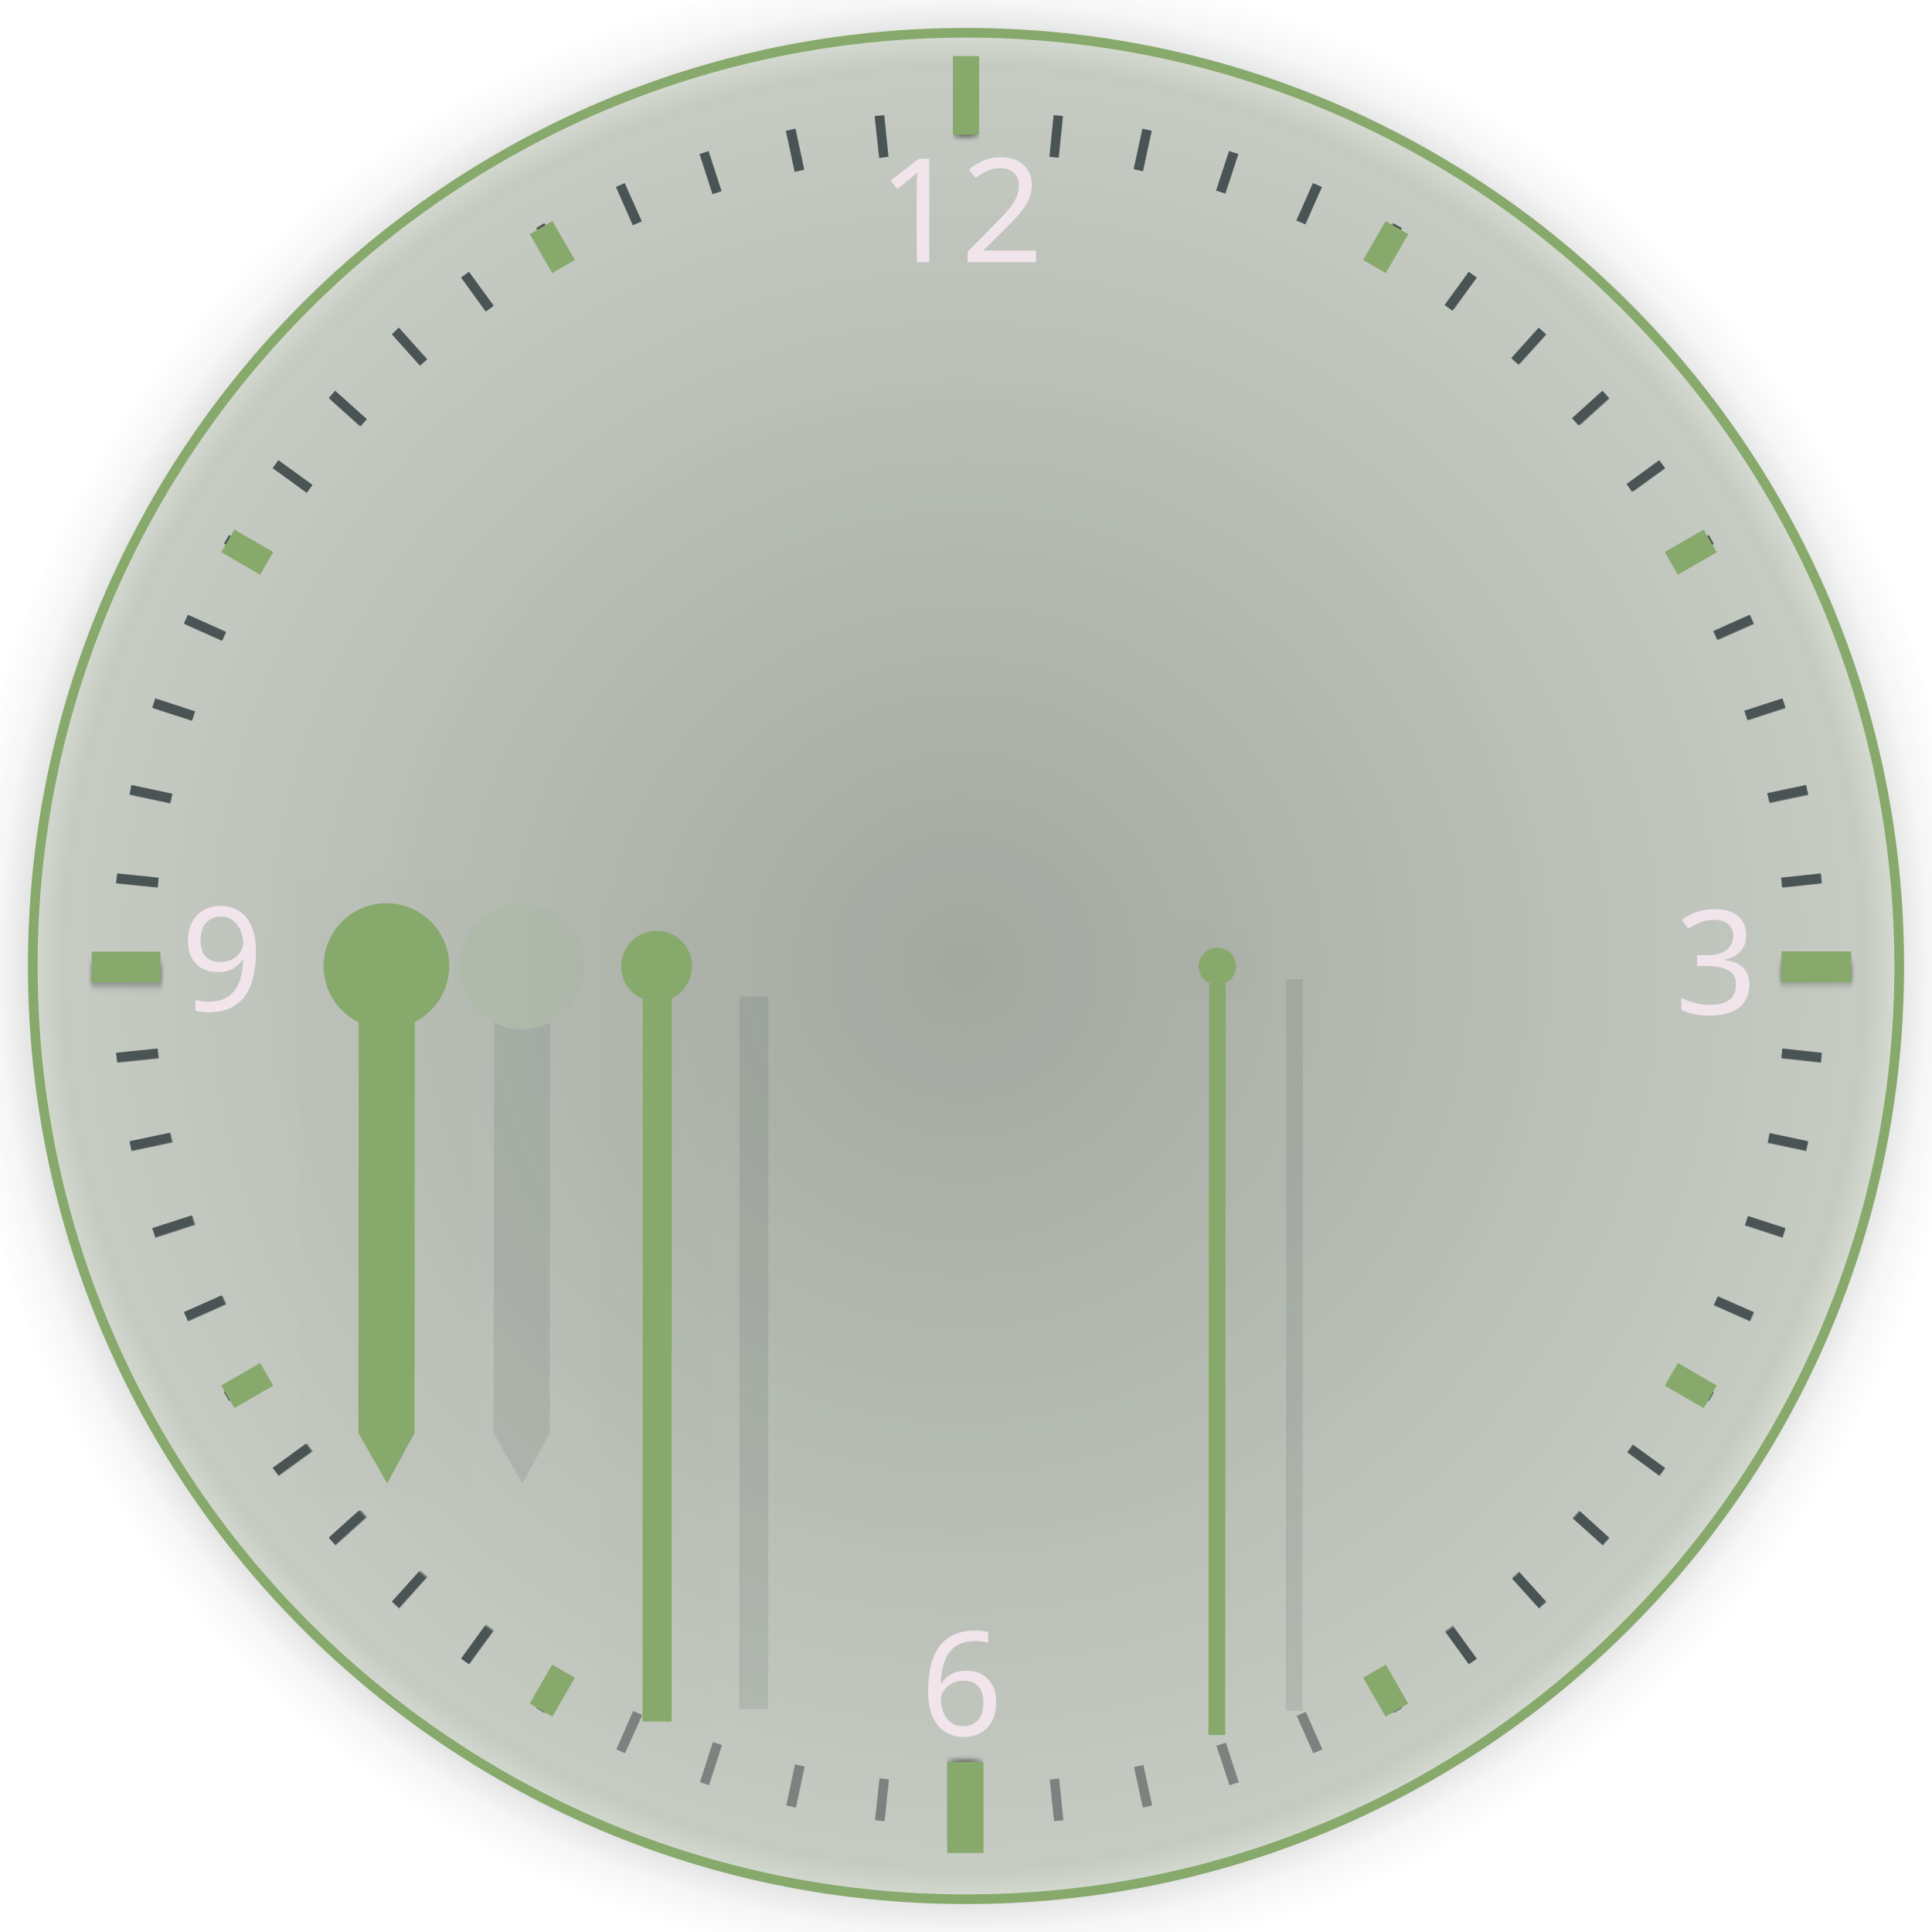
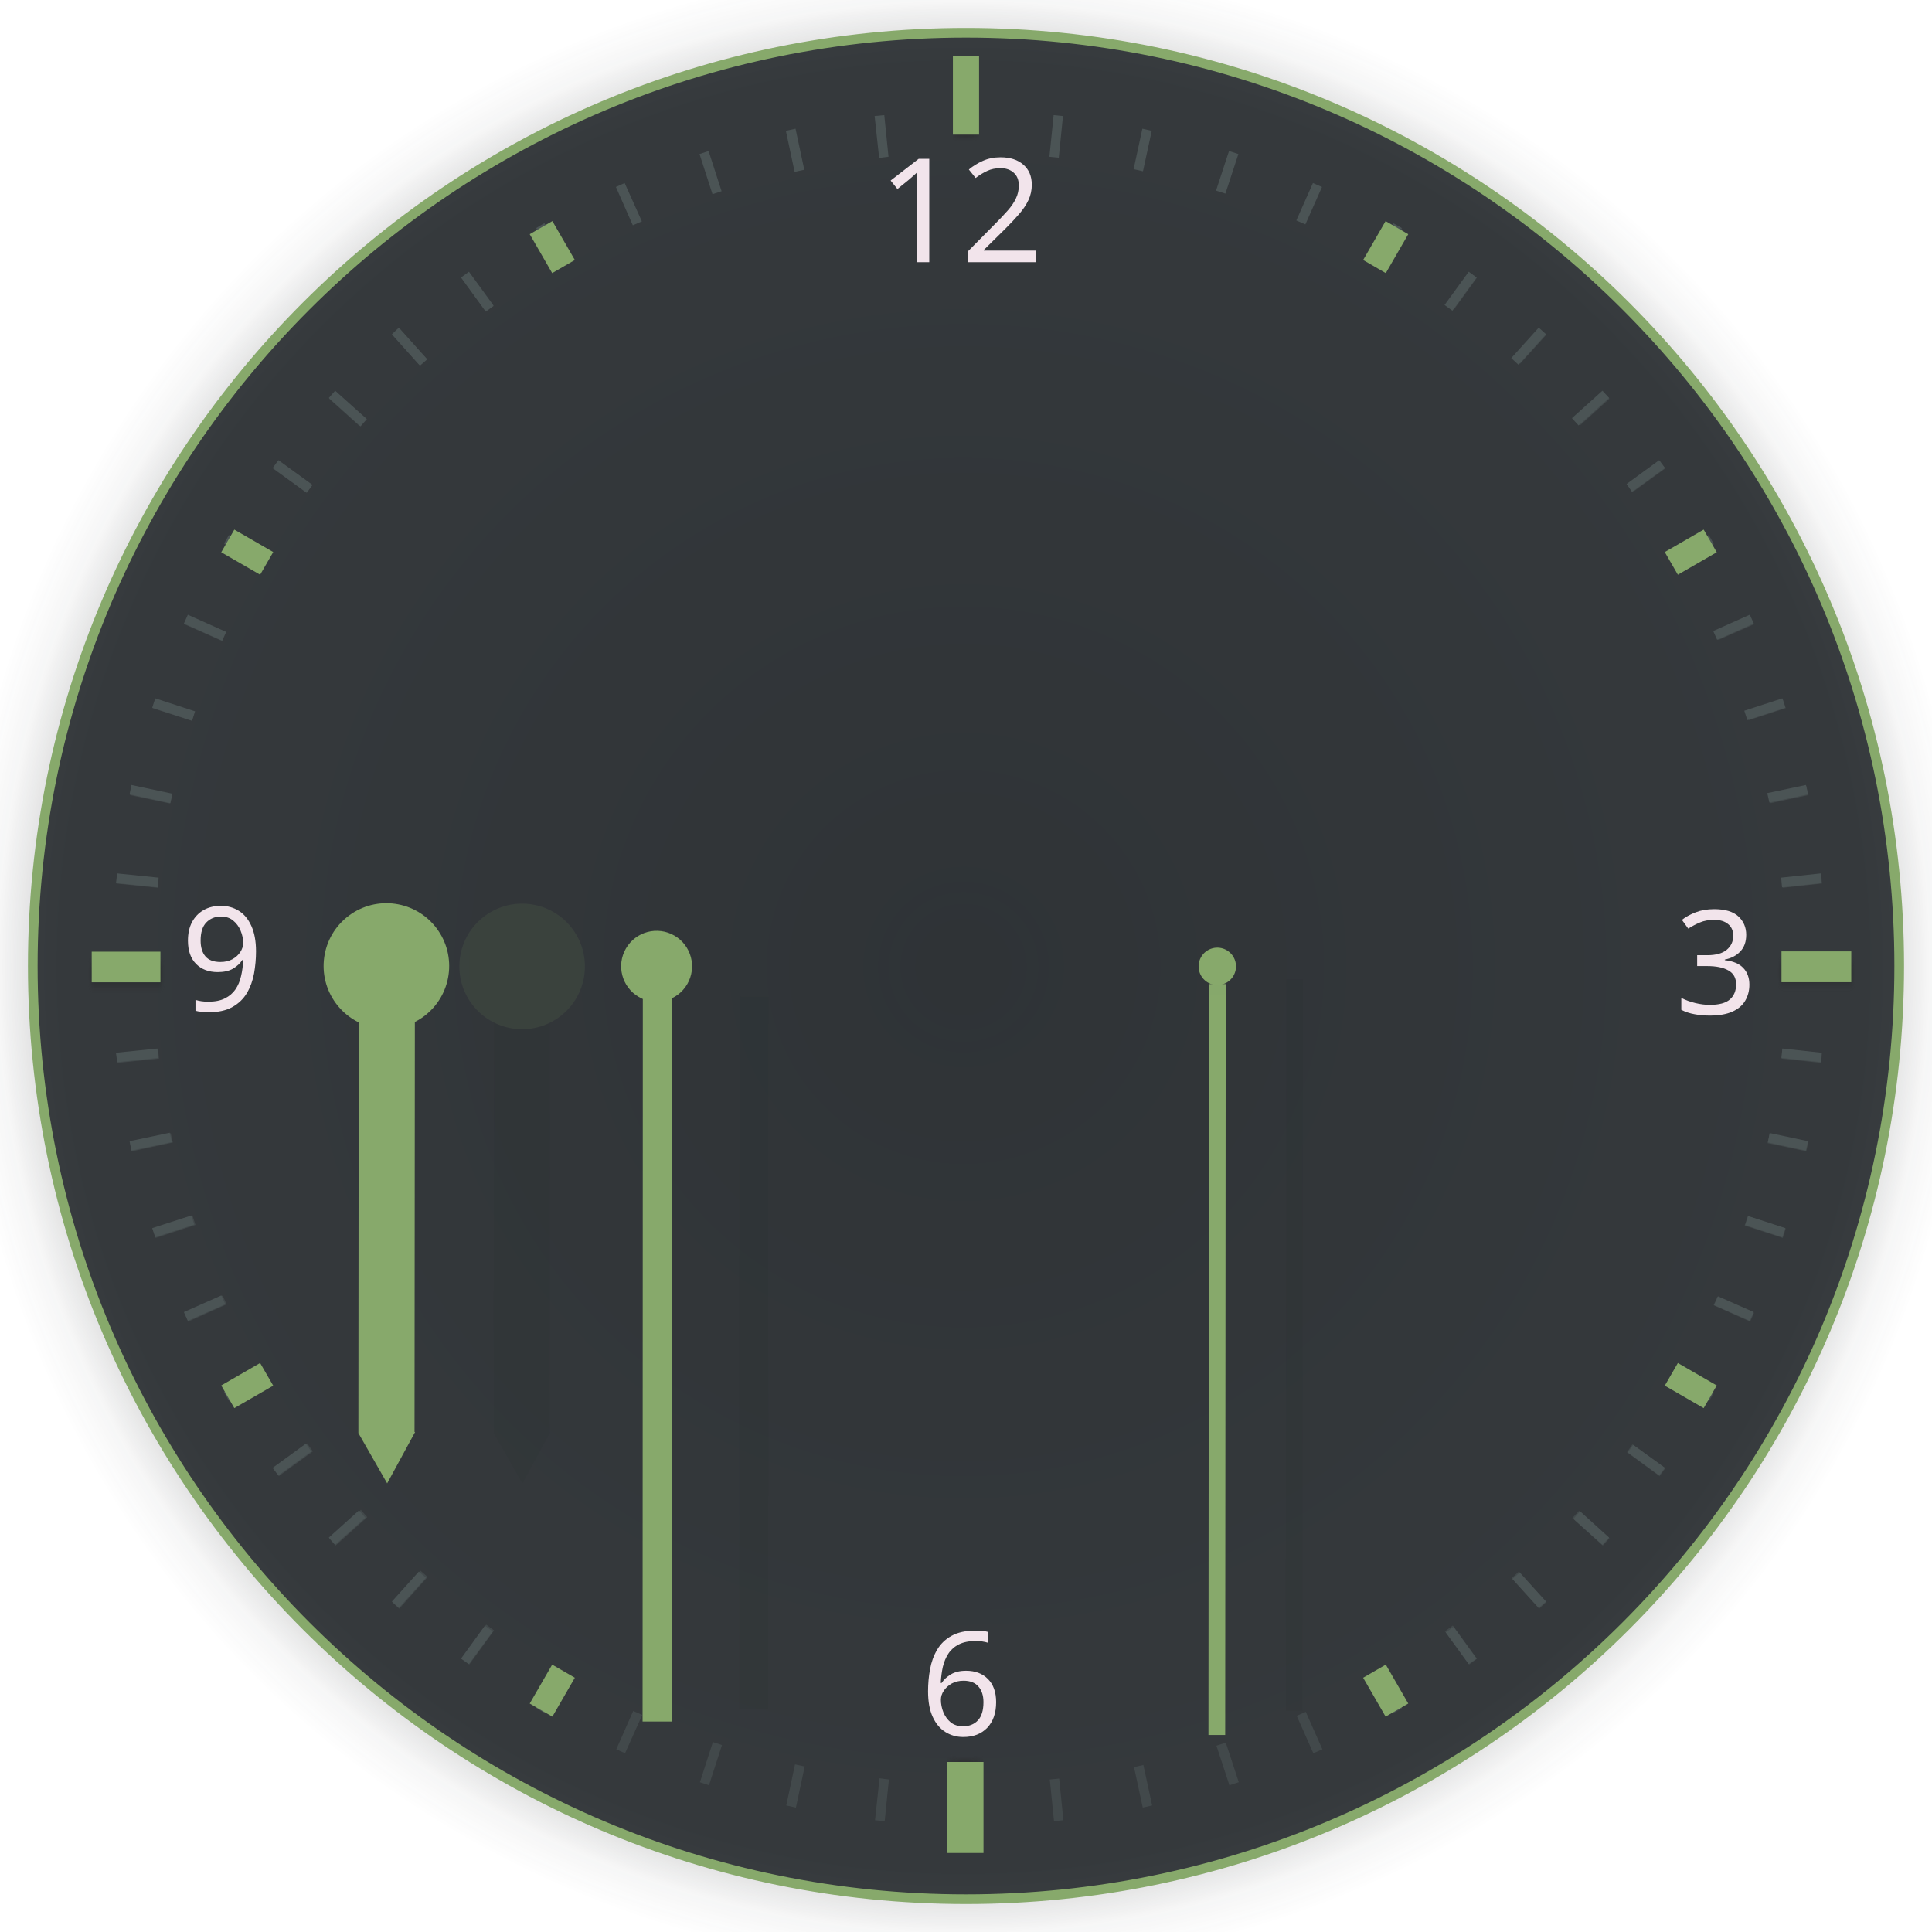
<svg xmlns="http://www.w3.org/2000/svg" xmlns:xlink="http://www.w3.org/1999/xlink" version="1.0" height="200" width="200" id="svg2">
  <defs id="defs5">
    <linearGradient id="linearGradient4011">
      <stop id="stop4013" offset="0" style="stop-color:#232629;stop-opacity:1;" />
      <stop style="stop-color:#232629;stop-opacity:0.523;" offset="0.9" id="stop4019" />
      <stop id="stop4021" offset="0.96" style="stop-color:#232629;stop-opacity:0.107;" />
      <stop id="stop4015" offset="1" style="stop-color:#232629;stop-opacity:0;" />
    </linearGradient>
    <filter height="1.905" y="-0.453" width="1.123" x="-0.061" id="filter5590" color-interpolation-filters="sRGB">
      <feGaussianBlur id="feGaussianBlur5592" stdDeviation="0.511" />
    </filter>
    <filter height="1.905" y="-0.453" width="1.123" x="-0.061" id="filter5574" color-interpolation-filters="sRGB">
      <feGaussianBlur id="feGaussianBlur5576" stdDeviation="0.511" />
    </filter>
    <filter height="1.123" y="-0.061" width="1.905" x="-0.453" id="filter5578" color-interpolation-filters="sRGB">
      <feGaussianBlur id="feGaussianBlur5580" stdDeviation="0.511" />
    </filter>
    <radialGradient r="96.606" fy="382.729" fx="1255.872" cy="382.729" cx="1255.872" gradientUnits="userSpaceOnUse" id="radialGradient4671" xlink:href="#linearGradient4011" />
    <radialGradient r="96.606" fy="382.729" fx="1255.872" cy="382.729" cx="1255.872" gradientUnits="userSpaceOnUse" id="radialGradient4671-1" xlink:href="#linearGradient4011" gradientTransform="matrix(1.076543,0,0,1.076543,-283.8503,175.5856)" />
    <radialGradient xlink:href="#linearGradient4011" id="radialGradient890" cx="1068.15" cy="587.61" fx="1068.15" fy="587.61" r="104" gradientUnits="userSpaceOnUse" gradientTransform="translate(-50.93566,-7.490538)" />
  </defs>
  <g transform="translate(-1798.136,76.7415)" style="display:none" id="layer1" />
  <g transform="translate(-1798.136,76.7415)" style="display:inline" id="layer2" />
  <g id="layer4" style="display:inline" transform="translate(-1028.03,408.4746)" />
  <g id="layer5" style="display:inline" transform="translate(-1028.03,408.4746)" />
  <g transform="translate(-917.4624,-480.017)" id="ClockFace">
    <circle id="path4329-4" style="opacity:0.4;fill:url(#radialGradient890);fill-opacity:1.0;stroke:none" cx="1017.214" cy="580.12" r="104" />
    <g id="g4323">
      <rect style="opacity:0;fill:#8a496b;fill-opacity:1;stroke:none" id="rect4069" width="214" height="214" x="910.462" y="473.017" />
      <circle transform="matrix(1.076543,0,0,1.076543,-334.5376,169.9925)" id="path4329" style="fill:url(#radialGradient4671);fill-opacity:1;stroke:none" />
      <g id="g4245">
-         <path d="m 1114.069,580.016 a 96.606,96.606 0 0 1 -96.606,96.606 96.606,96.606 0 0 1 -96.606,-96.606 96.606,96.606 0 0 1 96.606,-96.606 96.606,96.606 0 0 1 96.606,96.606 z" id="path5099" style="opacity:0.15;fill:#87a96b;fill-opacity:1;stroke:none" />
+         <path d="m 1114.069,580.016 a 96.606,96.606 0 0 1 -96.606,96.606 96.606,96.606 0 0 1 -96.606,-96.606 96.606,96.606 0 0 1 96.606,-96.606 96.606,96.606 0 0 1 96.606,96.606 z" id="path5099" style="opacity:0.85;fill:#1a1e22;fill-opacity:1;stroke:none" />
        <g transform="translate(-0.5084997,-0.4121934)" id="g6149">
          <path id="path5480" d="m 974.362,503.58 -0.844,0.5 2.094,3.594 c 0.278,-0.163 0.564,-0.308 0.844,-0.469 z m 87.875,0 -2.031,3.531 c 0.293,0.167 0.585,0.33 0.875,0.5 l 2.031,-3.531 z m -95.687,5.031 -0.812,0.562 2.469,3.406 c 0.269,-0.199 0.541,-0.398 0.813,-0.594 z m 103.5,0 -2.375,3.281 c 0.267,0.192 0.548,0.368 0.812,0.562 l 2.375,-3.281 z m -110.75,5.812 -0.719,0.656 2.781,3.094 c 0.24,-0.219 0.508,-0.408 0.75,-0.625 z m 118,0 -2.719,3 c 0.248,0.221 0.504,0.432 0.75,0.656 l 2.719,-3 z m -124.594,6.531 -0.656,0.75 3.125,2.812 c 0.219,-0.247 0.434,-0.505 0.656,-0.75 z m 131.188,0 -3,2.688 c 0.233,0.255 0.458,0.523 0.687,0.781 l 3,-2.719 z m -137.063,7.188 -0.594,0.781 3.438,2.5 c 0.192,-0.268 0.367,-0.547 0.562,-0.812 z m 142.938,0 -3.25,2.375 c 0.191,0.259 0.375,0.52 0.562,0.781 l 3.281,-2.375 z m -148.063,7.75 -0.5,0.875 3.688,2.125 c 0.166,-0.292 0.331,-0.585 0.5,-0.875 z m 153.188,0 -3.5,2.031 c 0.17,0.29 0.333,0.582 0.5,0.875 l 3.5,-2.031 z m -157.438,8.25 -0.406,0.906 3.875,1.719 c 0.133,-0.305 0.27,-0.603 0.406,-0.906 z m 161.688,0 -3.688,1.625 c 0.136,0.301 0.274,0.603 0.406,0.906 l 3.688,-1.625 z m -165.063,8.656 -0.312,0.938 4.062,1.312 c 0.098,-0.308 0.18,-0.631 0.281,-0.938 z m 168.438,0 -3.844,1.25 c 0.102,0.31 0.214,0.626 0.312,0.938 l 3.844,-1.25 z m -170.906,8.969 -0.188,0.969 4.156,0.875 c 0.066,-0.324 0.149,-0.646 0.219,-0.969 z m 173.344,0 -3.937,0.844 c 0.069,0.321 0.122,0.647 0.187,0.969 l 3.969,-0.844 z m -174.812,9.156 -0.125,0.969 4.281,0.438 c 0.031,-0.322 0.059,-0.648 0.094,-0.969 l -4.25,-0.438 z m 176.344,0 -4.062,0.438 c 0.035,0.321 0.063,0.647 0.094,0.969 l 4.062,-0.438 -0.094,-0.969 z m -172.156,18.094 -4.312,0.438 0.125,1 4.281,-0.438 c -0.037,-0.333 -0.061,-0.666 -0.094,-1 z m 168.156,0 c -0.033,0.334 -0.057,0.667 -0.094,1 l 4.094,0.438 0.094,-1 z m -166.844,8.719 -4.219,0.906 0.188,0.969 4.25,-0.906 c -0.071,-0.322 -0.152,-0.645 -0.219,-0.969 z m 165.531,0.062 c -0.067,0.324 -0.148,0.646 -0.219,0.969 l 4,0.844 0.219,-0.969 z m -163.281,8.469 -4.125,1.344 0.312,0.969 4.125,-1.344 c -0.107,-0.323 -0.209,-0.644 -0.312,-0.969 z m 161,0.062 c -0.104,0.325 -0.205,0.646 -0.313,0.969 l 3.938,1.281 0.312,-0.969 z m -157.875,8.219 -3.969,1.781 0.406,0.906 3.969,-1.781 c -0.138,-0.303 -0.272,-0.601 -0.406,-0.906 z m 154.75,0.094 c -0.134,0.303 -0.269,0.605 -0.406,0.906 l 3.781,1.688 0.406,-0.906 z m -150.75,7.781 -3.813,2.188 0.5,0.875 3.813,-2.188 c -0.17,-0.289 -0.334,-0.584 -0.5,-0.875 z m 146.75,0.094 c -0.168,0.292 -0.329,0.585 -0.5,0.875 l 3.625,2.094 0.5,-0.875 z m -142,7.344 -3.531,2.562 0.594,0.812 3.531,-2.562 c -0.2,-0.27 -0.397,-0.54 -0.594,-0.812 z m 137.187,0.094 c -0.193,0.268 -0.366,0.547 -0.562,0.812 l 3.375,2.469 0.594,-0.812 z m -131.625,6.781 -3.281,2.938 0.656,0.75 3.281,-2.938 c -0.224,-0.246 -0.435,-0.502 -0.656,-0.75 z m 126.094,0.094 c -0.226,0.253 -0.458,0.499 -0.688,0.75 l 3.156,2.844 0.687,-0.75 z m -119.937,6.188 -2.906,3.25 0.719,0.688 2.938,-3.281 c -0.248,-0.221 -0.504,-0.432 -0.75,-0.656 z m 113.719,0.094 c -0.251,0.228 -0.496,0.462 -0.75,0.688 l 2.844,3.156 0.75,-0.688 z m -106.906,5.5 -2.562,3.531 0.812,0.594 2.562,-3.531 c -0.272,-0.195 -0.543,-0.395 -0.812,-0.594 z m 100.062,0.094 c -0.27,0.198 -0.54,0.399 -0.812,0.594 l 2.5,3.438 0.812,-0.594 z m -92.656,4.781 -2.187,3.781 0.844,0.5 2.188,-3.812 c -0.28,-0.16 -0.566,-0.306 -0.844,-0.469 z m 85.25,0.062 c -0.283,0.165 -0.559,0.338 -0.844,0.5 l 2.125,3.719 0.875,-0.5 z m -77.437,4 -1.75,3.969 0.906,0.406 1.781,-3.969 c -0.313,-0.138 -0.626,-0.265 -0.937,-0.406 z m 69.625,0.094 c -0.308,0.139 -0.628,0.271 -0.938,0.406 l 1.719,3.875 0.938,-0.406 z m -61.375,3.125 -1.344,4.156 0.938,0.312 1.344,-4.156 c -0.314,-0.1 -0.625,-0.209 -0.937,-0.312 z m 53.094,0.062 c -0.322,0.106 -0.645,0.21 -0.969,0.312 l 1.344,4.094 0.969,-0.312 z m -44.594,2.25 -0.906,4.25 1,0.219 0.906,-4.25 c -0.334,-0.069 -0.668,-0.146 -1,-0.219 z m 36.062,0.062 c -0.327,0.07 -0.641,0.152 -0.969,0.219 l 0.906,4.188 0.969,-0.219 z m -27.312,1.375 -0.469,4.344 1,0.094 0.438,-4.312 c -0.325,-0.032 -0.645,-0.089 -0.969,-0.125 z m 18.594,0.031 c -0.323,0.035 -0.645,0.062 -0.969,0.094 l 0.437,4.312 0.969,-0.094 z" style="font-size:medium;font-style:normal;font-variant:normal;font-weight:normal;font-stretch:normal;text-indent:0;text-align:start;text-decoration:none;line-height:normal;letter-spacing:normal;word-spacing:normal;text-transform:none;direction:ltr;block-progression:tb;writing-mode:lr-tb;text-anchor:start;baseline-shift:baseline;opacity:0.6;color:#000000;fill:#4b5455;fill-opacity:1;stroke:none;stroke-width:1px;marker:none;visibility:visible;display:inline;overflow:visible;enable-background:accumulate;font-family:Sans;-inkscape-font-specification:Sans" />
          <path style="color:#000000;font-style:normal;font-variant:normal;font-weight:normal;font-stretch:normal;font-size:medium;line-height:normal;font-family:Sans;-inkscape-font-specification:Sans;text-indent:0;text-align:start;text-decoration:none;text-decoration-line:none;letter-spacing:normal;word-spacing:normal;text-transform:none;direction:ltr;block-progression:tb;writing-mode:lr-tb;baseline-shift:baseline;text-anchor:start;display:inline;overflow:visible;visibility:visible;opacity:1;fill:#4b5455;fill-opacity:1;stroke:none;stroke-width:1px;marker:none;enable-background:accumulate" d="m 974.322,657.721 -0.844,-0.5 2.094,-3.594 c 0.278,0.163 0.564,0.308 0.844,0.469 z m 87.875,0 -2.031,-3.531 c 0.293,-0.167 0.585,-0.33 0.875,-0.5 l 2.031,3.531 z m -95.688,-5.031 -0.812,-0.562 2.469,-3.406 c 0.269,0.199 0.541,0.398 0.813,0.594 z m 103.5,0 -2.375,-3.281 c 0.267,-0.192 0.548,-0.368 0.812,-0.562 l 2.375,3.281 z m -110.75,-5.812 -0.719,-0.656 2.781,-3.094 c 0.24,0.219 0.508,0.408 0.75,0.625 z m 118,0 -2.719,-3 c 0.248,-0.221 0.504,-0.432 0.75,-0.656 l 2.719,3 z m -124.594,-6.531 -0.656,-0.75 3.125,-2.812 c 0.219,0.247 0.434,0.505 0.656,0.75 z m 131.188,0 -3,-2.688 c 0.233,-0.255 0.458,-0.523 0.687,-0.781 l 3,2.719 z m -137.063,-7.188 -0.594,-0.781 3.438,-2.5 c 0.192,0.268 0.367,0.547 0.562,0.812 z m 142.938,0 -3.25,-2.375 c 0.191,-0.259 0.375,-0.52 0.562,-0.781 l 3.281,2.375 z m -148.063,-7.75 -0.5,-0.875 3.688,-2.125 c 0.166,0.292 0.331,0.585 0.5,0.875 z m 153.188,0 -3.5,-2.031 c 0.17,-0.29 0.333,-0.582 0.5,-0.875 l 3.5,2.031 z m -157.438,-8.25 -0.406,-0.906 3.875,-1.719 c 0.133,0.305 0.27,0.603 0.406,0.906 z m 161.688,0 -3.688,-1.625 c 0.136,-0.301 0.274,-0.603 0.406,-0.906 l 3.688,1.625 z m -165.063,-8.656 -0.312,-0.938 4.062,-1.312 c 0.098,0.308 0.18,0.631 0.281,0.938 z m 168.438,0 -3.844,-1.25 c 0.102,-0.31 0.214,-0.626 0.312,-0.938 l 3.844,1.25 z m -170.906,-8.969 -0.188,-0.969 4.156,-0.875 c 0.066,0.324 0.149,0.646 0.219,0.969 z m 173.344,0 -3.937,-0.844 c 0.069,-0.321 0.122,-0.647 0.187,-0.969 l 3.969,0.844 z m -174.812,-9.156 -0.125,-0.969 4.281,-0.438 c 0.031,0.322 0.059,0.648 0.094,0.969 l -4.25,0.438 z m 176.344,0 -4.062,-0.438 c 0.035,-0.321 0.063,-0.647 0.094,-0.969 l 4.062,0.438 -0.094,0.969 z m -172.156,-18.094 -4.312,-0.438 0.125,-1 4.281,0.438 c -0.037,0.333 -0.061,0.666 -0.094,1 z m 168.156,0 c -0.033,-0.334 -0.057,-0.667 -0.094,-1 l 4.094,-0.438 0.094,1 z m -166.844,-8.719 -4.219,-0.906 0.188,-0.969 4.25,0.906 c -0.071,0.322 -0.152,0.645 -0.219,0.969 z m 165.531,-0.062 c -0.067,-0.324 -0.148,-0.646 -0.219,-0.969 l 4,-0.844 0.219,0.969 z m -163.281,-8.469 -4.125,-1.344 0.312,-0.969 4.125,1.344 c -0.107,0.323 -0.209,0.644 -0.312,0.969 z m 161,-0.062 c -0.104,-0.325 -0.205,-0.646 -0.313,-0.969 l 3.938,-1.281 0.312,0.969 z m -157.875,-8.219 -3.969,-1.781 0.406,-0.906 3.969,1.781 c -0.138,0.303 -0.272,0.601 -0.406,0.906 z m 154.75,-0.094 c -0.134,-0.303 -0.269,-0.605 -0.406,-0.906 l 3.781,-1.688 0.406,0.906 z m -150.75,-7.781 -3.813,-2.188 0.5,-0.875 3.813,2.188 c -0.17,0.289 -0.334,0.584 -0.5,0.875 z m 146.75,-0.094 c -0.168,-0.292 -0.329,-0.585 -0.5,-0.875 l 3.625,-2.094 0.5,0.875 z m -142,-7.344 -3.531,-2.562 0.594,-0.812 3.531,2.562 c -0.2,0.27 -0.397,0.54 -0.594,0.812 z m 137.187,-0.094 c -0.193,-0.268 -0.366,-0.547 -0.562,-0.812 l 3.375,-2.469 0.594,0.812 z m -131.625,-6.781 -3.281,-2.938 0.656,-0.75 3.281,2.938 c -0.224,0.246 -0.435,0.502 -0.656,0.75 z m 126.094,-0.094 c -0.226,-0.253 -0.458,-0.499 -0.688,-0.75 l 3.156,-2.844 0.687,0.75 z m -119.938,-6.188 -2.906,-3.25 0.719,-0.688 2.938,3.281 c -0.248,0.221 -0.504,0.432 -0.75,0.656 z m 113.719,-0.094 c -0.251,-0.228 -0.496,-0.462 -0.75,-0.688 l 2.844,-3.156 0.75,0.688 z m -106.906,-5.5 -2.562,-3.531 0.812,-0.594 2.562,3.531 c -0.272,0.195 -0.543,0.395 -0.812,0.594 z m 100.063,-0.094 c -0.27,-0.198 -0.54,-0.399 -0.812,-0.594 l 2.5,-3.438 0.812,0.594 z m -92.656,-4.781 -2.187,-3.781 0.844,-0.5 2.188,3.812 c -0.28,0.16 -0.566,0.306 -0.844,0.469 z m 85.25,-0.062 c -0.283,-0.165 -0.559,-0.338 -0.844,-0.5 l 2.125,-3.719 0.875,0.5 z m -77.437,-4 -1.75,-3.969 0.906,-0.406 1.781,3.969 c -0.313,0.138 -0.626,0.265 -0.937,0.406 z m 69.625,-0.094 c -0.308,-0.139 -0.628,-0.271 -0.938,-0.406 l 1.719,-3.875 0.938,0.406 z m -61.375,-3.125 -1.344,-4.156 0.938,-0.312 1.344,4.156 c -0.314,0.1 -0.625,0.209 -0.937,0.312 z m 53.094,-0.062 c -0.322,-0.106 -0.645,-0.21 -0.969,-0.312 l 1.344,-4.094 0.969,0.312 z m -44.594,-2.25 -0.906,-4.25 1,-0.219 0.906,4.25 c -0.334,0.069 -0.668,0.146 -1,0.219 z m 36.062,-0.062 c -0.327,-0.07 -0.641,-0.152 -0.969,-0.219 l 0.906,-4.188 0.969,0.219 z m -27.312,-1.375 -0.469,-4.344 1,-0.094 0.438,4.312 c -0.325,0.032 -0.645,0.089 -0.969,0.125 z m 18.594,-0.031 c -0.323,-0.035 -0.645,-0.062 -0.969,-0.094 l 0.437,-4.312 0.969,0.094 z" id="path4514" />
        </g>
        <rect style="fill:#212121;fill-opacity:0.413;stroke:none;filter:url(#filter5590)" id="rect5549" width="20" height="2.709" x="927.479" y="580.171" transform="matrix(0.3669433,0,0,0.8634778,586.551,78.71844)" />
        <rect y="578.535" x="926.956" height="3.167" width="7.115" id="rect5442" style="fill:#87a96b;fill-opacity:1;stroke:none" />
        <rect y="580.172" x="1088.579" height="2.709" width="20" id="rect5531" style="fill:#1c1c1c;fill-opacity:0.361;stroke:none;filter:url(#filter5574)" transform="matrix(0.3745782,0,0,0.8188335,693.9931,104.5514)" />
        <rect style="fill:#87a96b;fill-opacity:1;stroke:none" id="rect5446" width="7.224" height="3.189" x="1101.882" y="578.504" />
        <rect transform="matrix(0,0.447875,-1.213096,0,-587.0654,505.786)" style="fill:#2a2a2a;fill-opacity:0.524;stroke:none;filter:url(#filter5578)" id="rect5571" width="20" height="2.709" x="349.026" y="-1323.934" />
        <rect y="-1019.273" x="662.417" height="3.742" width="9.419" id="rect5448" style="fill:#87a96b;fill-opacity:1;stroke:none" transform="matrix(0,1,-1,0,0,0)" />
        <path transform="translate(-238.4086,197.2873)" style="fill:none;stroke:#87a96b;stroke-opacity:1" id="path5627" d="m 1352.477,382.729 a 96.606,96.606 0 0 1 -96.606,96.606 96.606,96.606 0 0 1 -96.606,-96.606 96.606,96.606 0 0 1 96.606,-96.606 96.606,96.606 0 0 1 96.606,96.606 z" />
        <g transform="translate(-0.5084997,-0.4121934)" id="g6073">
          <path d="m 1090.307,537.577 4.027,-2.325 1.355,2.346 -4.027,2.325 z m -149.435,86.276 4.027,-2.325 1.355,2.346 -4.027,2.325 z" style="fill:#87a96b;fill-opacity:1;stroke:none" id="path6063" />
          <path id="path6065" style="fill:#87a96b;fill-opacity:1;stroke:none" d="m 1059.083,507.345 2.325,-4.027 2.346,1.355 -2.325,4.027 z m -86.276,149.435 2.325,-4.027 2.346,1.355 -2.325,4.027 z" />
          <path d="m 944.9,539.923 -4.027,-2.325 1.355,-2.346 4.027,2.325 z m 149.435,86.276 -4.027,-2.325 1.355,-2.346 4.027,2.325 z" style="fill:#87a96b;fill-opacity:1;stroke:none" id="path6067" />
          <path id="path6069" style="fill:#87a96b;fill-opacity:1;stroke:none" d="m 975.132,508.699 -2.325,-4.027 2.346,-1.355 2.325,4.027 z m 86.276,149.435 -2.325,-4.027 2.346,-1.355 2.325,4.027 z" />
        </g>
        <rect y="-1323.934" x="349.026" height="2.709" width="20" id="rect4510" style="fill:#2a2a2a;fill-opacity:0.524;stroke:none;filter:url(#filter5578)" transform="matrix(0,0.4058559,-0.8691949,0,-132.1378,344.5087)" />
        <rect transform="matrix(0,1,-1,0,0,0)" style="fill:#87a96b;fill-opacity:1;stroke:none" id="rect4512" width="8.124" height="2.709" x="485.829" y="-1018.815" />
        <text xml:space="preserve" style="font-style:normal;font-weight:normal;font-size:15px;line-height:125%;font-family:sans-serif;letter-spacing:0px;word-spacing:0px;fill:#f2e4eb;fill-opacity:1;stroke:none;stroke-width:1px;stroke-linecap:butt;stroke-linejoin:miter;stroke-opacity:1;" x="936.168" y="584.649" id="text4204">
          <tspan id="tspan4206" x="936.168" y="584.649" style="font-style:normal;font-variant:normal;font-weight:normal;font-stretch:normal;font-size:15px;font-family:Aller;-inkscape-font-specification:Aller;fill:#f2e4eb;fill-opacity:1;">9</tspan>
        </text>
        <text id="text4208" y="584.993" x="1090.838" style="font-style:normal;font-weight:normal;font-size:15px;line-height:125%;font-family:sans-serif;letter-spacing:0px;word-spacing:0px;fill:#f2e4eb;fill-opacity:1;stroke:none;stroke-width:1px;stroke-linecap:butt;stroke-linejoin:miter;stroke-opacity:1;" xml:space="preserve">
          <tspan style="font-style:normal;font-variant:normal;font-weight:normal;font-stretch:normal;font-size:15px;font-family:Aller;-inkscape-font-specification:Aller;fill:#f2e4eb;fill-opacity:1;" y="584.993" x="1090.838" id="tspan4210">3</tspan>
        </text>
        <text id="text4212" y="659.676" x="1012.708" style="font-style:normal;font-weight:normal;font-size:15px;line-height:125%;font-family:sans-serif;letter-spacing:0px;word-spacing:0px;fill:#f2e4eb;fill-opacity:1;stroke:none;stroke-width:1px;stroke-linecap:butt;stroke-linejoin:miter;stroke-opacity:1;" xml:space="preserve">
          <tspan style="font-style:normal;font-variant:normal;font-weight:normal;font-stretch:normal;font-size:15px;font-family:Aller;-inkscape-font-specification:Aller;fill:#f2e4eb;fill-opacity:1;" y="659.676" x="1012.708" id="tspan4214">6</tspan>
        </text>
        <text xml:space="preserve" style="font-style:normal;font-weight:normal;font-size:15px;line-height:125%;font-family:sans-serif;letter-spacing:0px;word-spacing:0px;fill:#f2e4eb;fill-opacity:1;stroke:none;stroke-width:1px;stroke-linecap:butt;stroke-linejoin:miter;stroke-opacity:1;" x="1008.331" y="507.159" id="text4216">
          <tspan id="tspan4218" x="1008.331" y="507.159" style="font-style:normal;font-variant:normal;font-weight:normal;font-stretch:normal;font-size:15px;font-family:Aller;-inkscape-font-specification:Aller;fill:#f2e4eb;fill-opacity:1;">12</tspan>
        </text>
      </g>
    </g>
  </g>
  <g id="HourHand" transform="matrix(-0.6000147,-0.799989,0.799989,-0.6000147,185.5251,1262.698)">
    <rect transform="matrix(-0.6000147,0.799989,-0.799989,-0.6000147,1122.662,607.6191)" y="91" x="33" height="64" width="18" id="rect4673" style="opacity:0.01;fill:#232629;fill-opacity:0.604;stroke:none" />
    <path style="fill:#87a96b;fill-opacity:1;stroke:none" d="m 980.523,549.887 -5.955,-0.742 2.521,5.509 0.036,-0.051 34.481,25.905 3.422,-4.698 -34.481,-25.905 z" id="rect5450" />
    <path transform="translate(-753.9339,199.1847)" d="m 1777.896,382.032 a 6.499,6.499 0 0 1 -6.499,6.499 6.499,6.499 0 0 1 -6.5,-6.499 6.499,6.499 0 0 1 6.5,-6.499 6.499,6.499 0 0 1 6.499,6.499 z" id="path5455-2" style="fill:#87a96b;fill-opacity:1;stroke:none" />
  </g>
  <g id="MinuteHand" transform="matrix(-0.5033012,0.864111,-0.864111,-0.5033012,1082.352,-486.6583)" style="fill:#717171;fill-opacity:1">
    <rect transform="matrix(-0.5033012,-0.864111,0.864111,-0.5033012,966.2824,692.0649)" y="94" x="64" height="85" width="12" id="rect4675" style="opacity:0.01;fill:#232629;fill-opacity:0.604;stroke:none" />
    <path id="rect5459" d="m 1018.825,578.665 65.457,-38.096 1.509,2.593 -65.457,38.096 z" style="fill:#87a96b;fill-opacity:1;stroke:none" />
    <path style="fill:#87a96b;fill-opacity:1;stroke:none" id="path5457" d="m 1777.896,382.032 a 6.499,6.499 0 0 1 -6.499,6.499 6.499,6.499 0 0 1 -6.5,-6.499 6.499,6.499 0 0 1 6.5,-6.499 6.499,6.499 0 0 1 6.499,6.499 z" transform="matrix(0.5647512,0,0,0.5647512,17.10373,365.5042)" />
  </g>
  <g id="SecondHand" transform="matrix(-0.5006173,0.8656687,-0.8656687,-0.5006173,1138.495,-489.7159)">
    <rect transform="rotate(-30)" y="1011.186" x="592.305" height="1.732" width="77.736" id="rect6212" style="fill:#87a96b;fill-opacity:1;stroke:none" />
    <rect transform="matrix(-0.5006173,-0.8656687,0.8656687,-0.5006173,985.8723,726.5489)" y="96" x="106" height="7" width="8" id="rect4677" style="opacity:0.01;fill:#232629;fill-opacity:0.604;stroke:none" />
    <path id="path6214" d="m 1777.896,382.032 c 0,3.59 -2.91,6.499 -6.499,6.499 -3.59,0 -6.5,-2.91 -6.5,-6.499 0,-3.59 2.91,-6.499 6.5,-6.499 3.59,0 6.499,2.91 6.499,6.499 z" style="fill:#87a96b;fill-opacity:1;stroke:none" transform="matrix(0.2978345,0,0,0.2978345,489.8134,467.4493)" />
  </g>
  <g transform="matrix(-0.6000147,-0.799989,0.799989,-0.6000147,199.5251,1262.698)" id="HourHandShadow" style="opacity:0.1">
    <path id="path4376" d="m 980.523,549.887 -5.955,-0.742 2.521,5.509 0.036,-0.051 34.481,25.905 3.422,-4.698 -34.481,-25.905 z" style="fill:#232629;fill-opacity:1;stroke:none" />
    <path transform="translate(-754,199.1995)" d="m 1777.896,382.032 a 6.499,6.499 0 0 1 -6.499,6.499 6.499,6.499 0 0 1 -6.5,-6.499 6.499,6.499 0 0 1 6.5,-6.499 6.499,6.499 0 0 1 6.499,6.499 z" id="path4378" style="fill:#87a96b;fill-opacity:1;stroke:none" />
  </g>
  <g transform="matrix(-0.5006173,0.8656687,-0.8656687,-0.5006173,1146.495,-489.7159)" id="SecondHandShadow" style="opacity:0.1;fill:#232629;fill-opacity:1">
    <path id="rect4414" d="m 591.805,1011.186 75.736,0 0,1.732 -75.736,0 z" style="fill:#232629;stroke:none" transform="matrix(0.8660254,-0.5,0.5,0.8660254,0,0)" />
    <path transform="matrix(0.2978345,0,0,0.2978345,489.8134,467.4493)" d="m 1777.896,382.032 a 6.499,6.499 0 0 1 -6.499,6.499 6.499,6.499 0 0 1 -6.5,-6.499 6.499,6.499 0 0 1 6.5,-6.499 6.499,6.499 0 0 1 6.499,6.499 z" id="path4416" style="fill:#232629;fill-opacity:0.004;stroke:none" />
    <rect transform="matrix(-0.5006173,-0.8656687,0.8656687,-0.5006173,988.876,731.7429)" y="97" x="113" height="82" width="6" id="rect4715" style="opacity:0.01;fill:#232629;fill-opacity:0.604;stroke:none" />
  </g>
  <path d="m -45,100 a 5,5 0 1 1 -10,0 5,5 0 1 1 10,0 z" id="HandCenterScrew" style="opacity:0.001;fill:#232629;fill-opacity:1;stroke:none" />
  <circle d="m -150,100 a 45,45 0 1 1 -90,0 45,45 0 1 1 90,0 z" transform="matrix(1.573921,0,0,1.573921,111.9146,-57.39209)" id="Glass" style="opacity:0.001;fill:#232629;fill-opacity:1;stroke:none" />
  <g style="opacity:0.1;fill:#232629;fill-opacity:1" transform="matrix(-0.5033012,0.864111,-0.864111,-0.5033012,1092.352,-486.6583)" id="MinuteHandShadow">
    <path id="rect4404" d="m 590.165,1012.615 73.736,0 0,3 -73.736,0 z" style="fill:#232629;stroke:none" transform="matrix(0.8642748,-0.5030199,0.5030199,0.8642748,0,0)" />
    <path style="fill:#232629;fill-opacity:0.004;stroke:none" id="path4406" d="m 1777.896,382.032 a 6.499,6.499 0 0 1 -6.499,6.499 6.499,6.499 0 0 1 -6.5,-6.499 6.499,6.499 0 0 1 6.5,-6.499 6.499,6.499 0 0 1 6.499,6.499 z" transform="matrix(0.6249637,0,0,0.6249637,-89.66208,342.4755)" />
  </g>
</svg>
